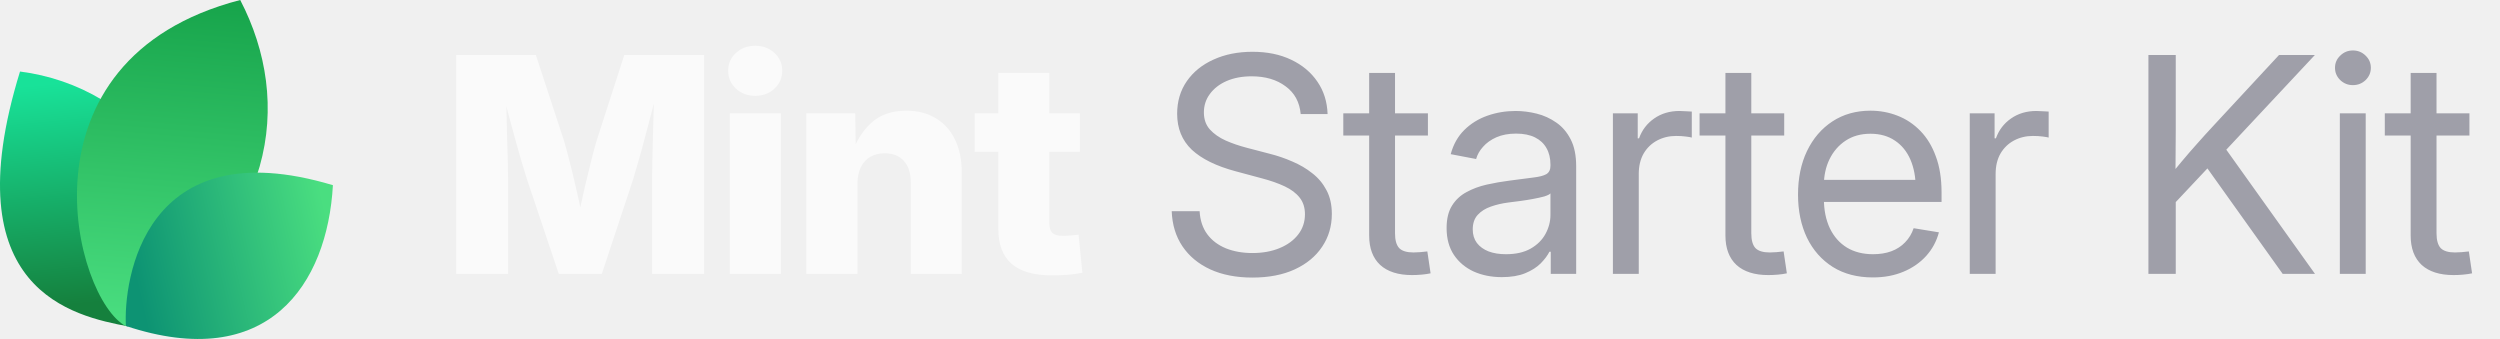
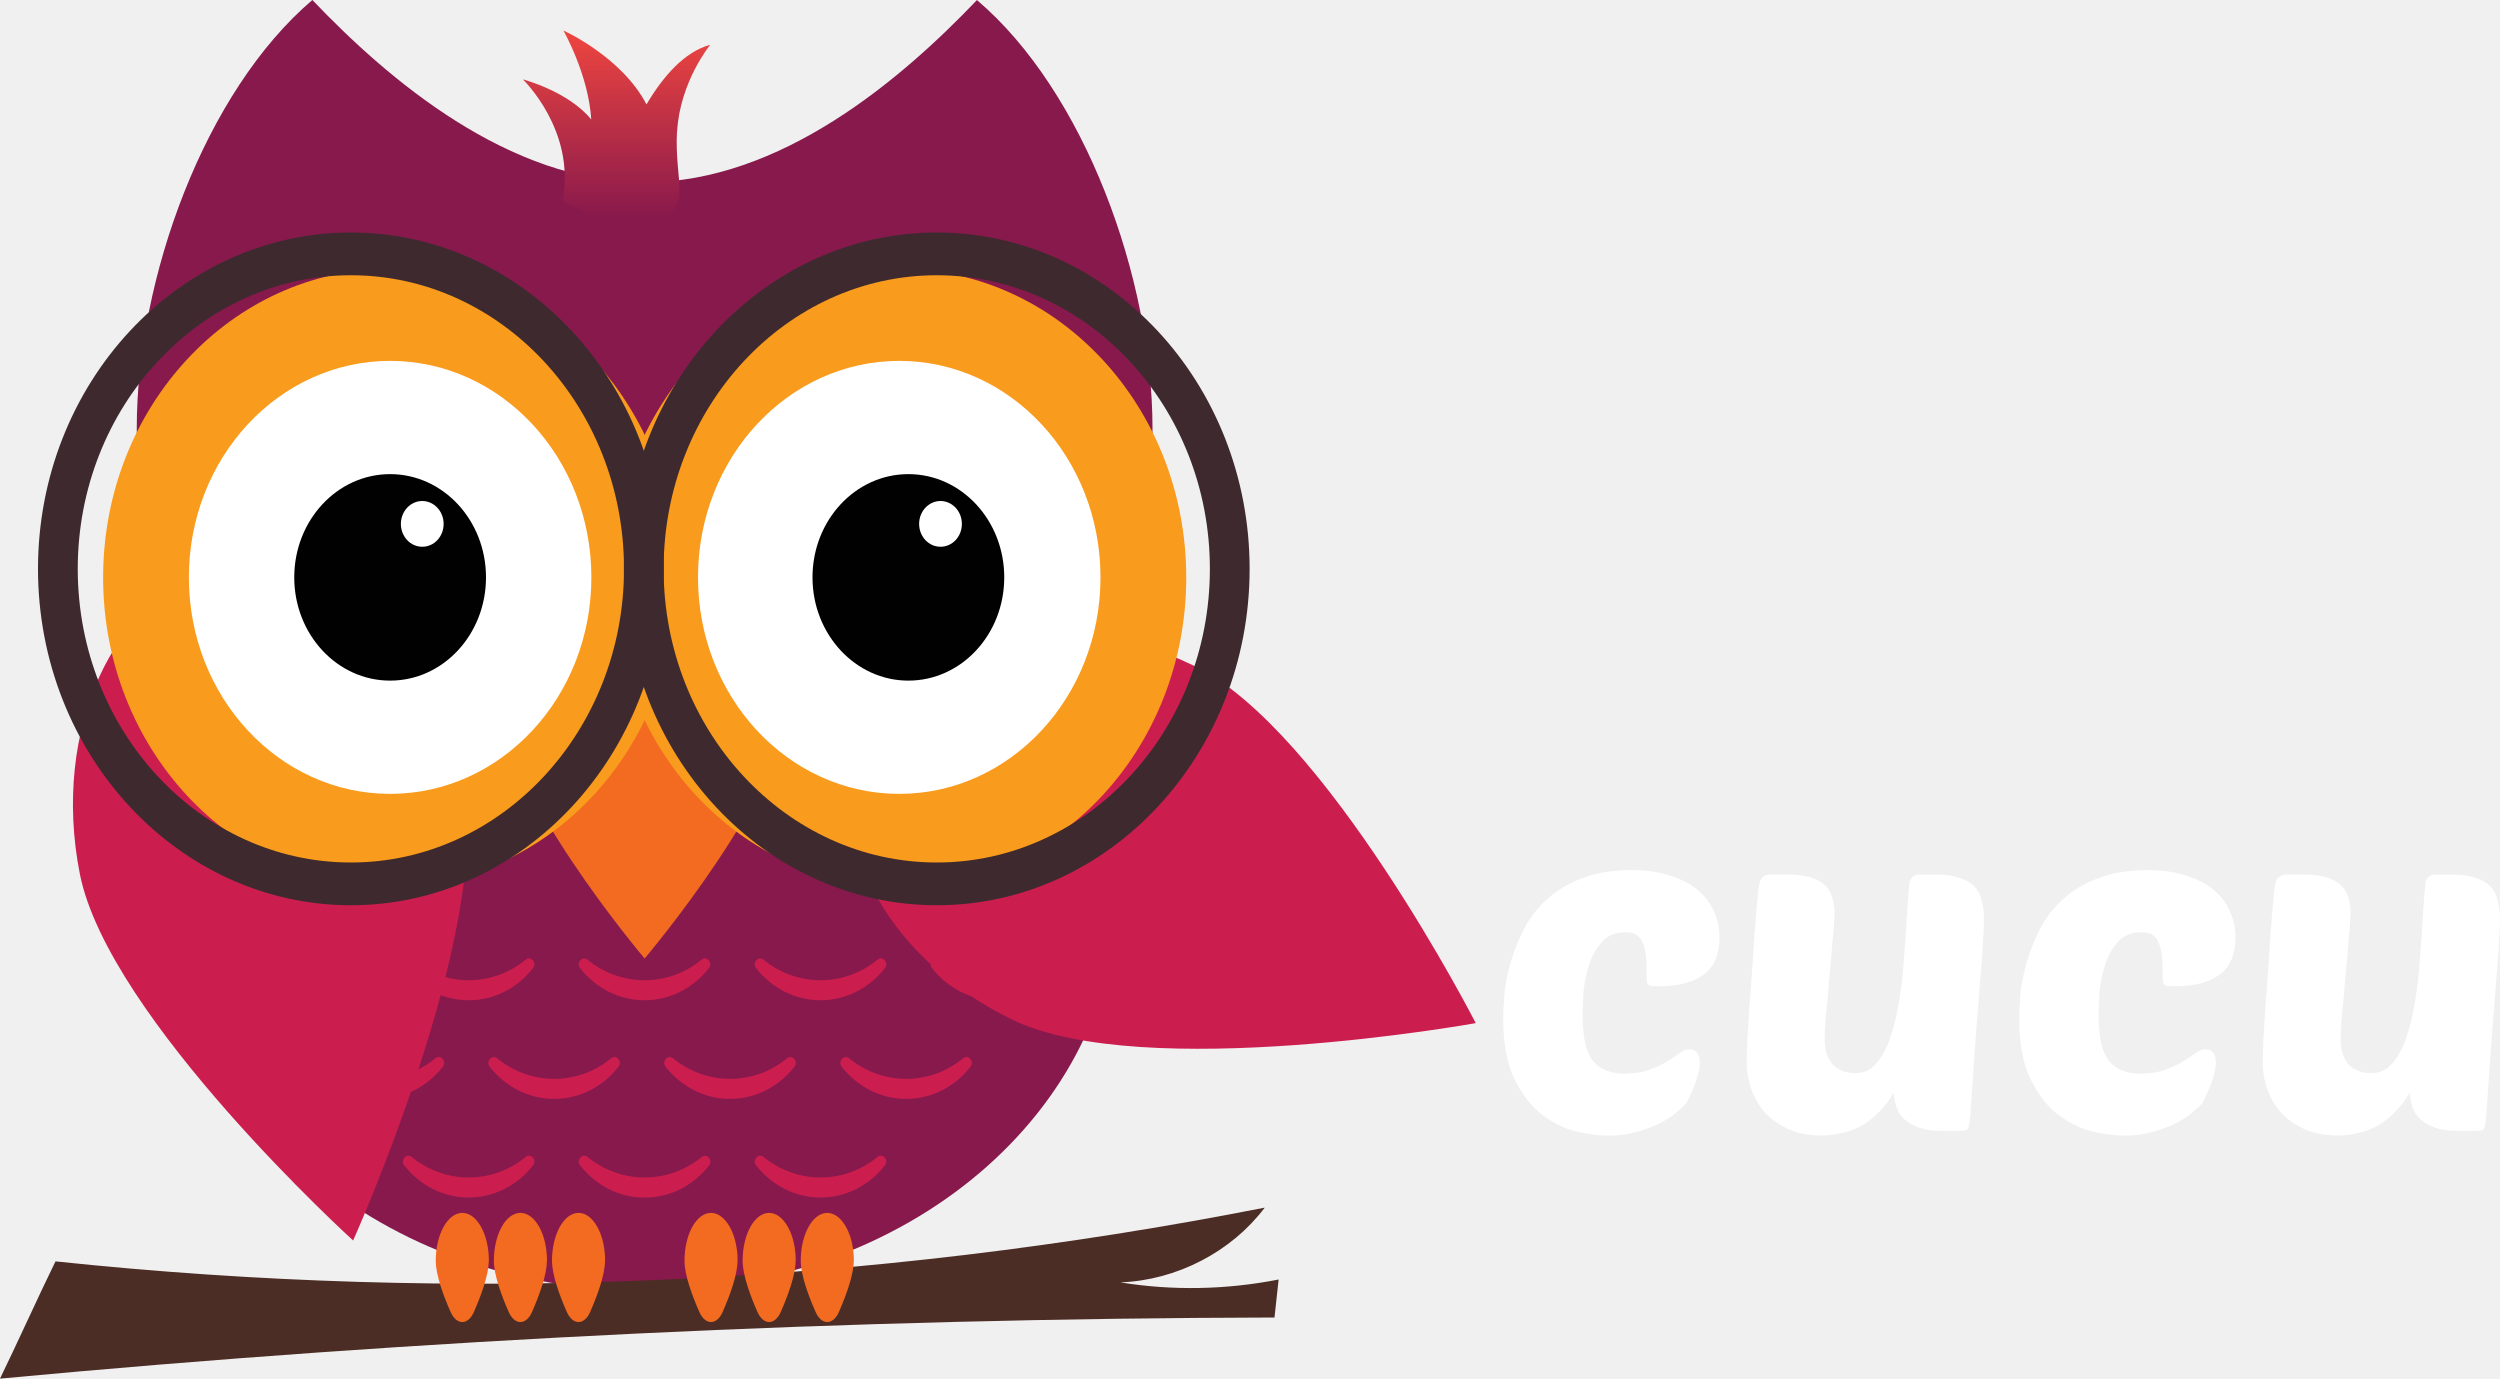
- <svg xmlns="http://www.w3.org/2000/svg" width="177" height="24" viewBox="0 0 177 24" fill="none">
-   <path d="M9.061 23.108C5.268 22.377 -3.391 20.627 1.417 5.064C9.634 6.099 16.973 14.064 9.061 23.108Z" fill="url(#paint0_linear_17557_2145)" />
-   <path d="M8.919 23.094C5.276 21.222 0.784 4.209 17.007 0C20.757 7.193 19.621 16.545 8.919 23.094Z" fill="url(#paint1_linear_17557_2145)" />
-   <path d="M8.914 23.079C8.735 19.882 10.159 9.085 23.57 13.111C23.181 20.123 18.984 26.418 8.914 23.079Z" fill="url(#paint2_linear_17557_2145)" />
-   <path d="M32.301 19.392V3.894H37.938L39.925 9.948C40.036 10.315 40.164 10.787 40.31 11.362C40.462 11.938 40.611 12.552 40.757 13.204C40.91 13.855 41.048 14.483 41.173 15.086C41.305 15.682 41.412 16.192 41.495 16.615H40.695C40.771 16.192 40.871 15.682 40.996 15.086C41.128 14.49 41.267 13.866 41.412 13.214C41.565 12.562 41.714 11.948 41.86 11.373C42.005 10.79 42.133 10.315 42.244 9.948L44.2 3.894H49.848V19.392H46.166V12.704C46.166 12.357 46.173 11.917 46.187 11.383C46.2 10.849 46.214 10.27 46.228 9.646C46.249 9.022 46.266 8.391 46.28 7.753C46.301 7.115 46.311 6.519 46.311 5.964H46.623C46.485 6.561 46.332 7.181 46.166 7.826C45.999 8.471 45.833 9.102 45.666 9.719C45.507 10.336 45.351 10.901 45.198 11.414C45.053 11.928 44.928 12.357 44.824 12.704L42.608 19.392H39.561L37.314 12.704C37.203 12.357 37.072 11.928 36.919 11.414C36.773 10.901 36.614 10.34 36.441 9.729C36.274 9.112 36.104 8.481 35.931 7.836C35.764 7.192 35.608 6.567 35.463 5.964H35.827C35.834 6.512 35.844 7.105 35.858 7.743C35.872 8.374 35.886 9.005 35.9 9.636C35.92 10.26 35.938 10.839 35.952 11.373C35.965 11.907 35.972 12.351 35.972 12.704V19.392H32.301ZM51.668 19.392V8.024H55.288V19.392H51.668ZM53.468 6.786C52.927 6.786 52.473 6.616 52.105 6.276C51.738 5.93 51.554 5.507 51.554 5.007C51.554 4.508 51.738 4.088 52.105 3.749C52.473 3.409 52.927 3.239 53.468 3.239C54.009 3.239 54.463 3.409 54.83 3.749C55.198 4.082 55.382 4.501 55.382 5.007C55.382 5.507 55.198 5.93 54.83 6.276C54.463 6.616 54.009 6.786 53.468 6.786ZM60.708 13.027V19.392H57.088V8.024H60.551L60.593 10.967H60.281C60.593 10.024 61.061 9.268 61.685 8.7C62.309 8.124 63.138 7.836 64.171 7.836C64.975 7.836 65.672 8.017 66.262 8.377C66.851 8.731 67.302 9.234 67.614 9.885C67.933 10.537 68.092 11.307 68.092 12.194V19.392H64.483V12.912C64.483 12.26 64.32 11.754 63.994 11.394C63.675 11.033 63.221 10.853 62.632 10.853C62.25 10.853 61.914 10.936 61.623 11.102C61.332 11.269 61.106 11.515 60.947 11.841C60.787 12.16 60.708 12.555 60.708 13.027ZM76.456 8.024V10.749H69.008V8.024H76.456ZM70.683 5.163H74.292V15.783C74.292 16.102 74.361 16.334 74.5 16.48C74.646 16.625 74.899 16.698 75.259 16.698C75.405 16.698 75.596 16.688 75.831 16.667C76.074 16.646 76.251 16.629 76.362 16.615L76.632 19.309C76.313 19.378 75.963 19.427 75.582 19.455C75.207 19.482 74.836 19.496 74.469 19.496C73.2 19.496 72.25 19.222 71.619 18.674C70.995 18.127 70.683 17.308 70.683 16.22V5.163Z" fill="#FAFAFA" />
-   <path d="M88.667 19.652C87.523 19.652 86.528 19.458 85.682 19.07C84.843 18.681 84.188 18.137 83.716 17.437C83.245 16.736 82.992 15.908 82.957 14.951H84.933C84.968 15.596 85.148 16.14 85.474 16.584C85.8 17.021 86.24 17.354 86.795 17.582C87.35 17.804 87.974 17.915 88.667 17.915C89.388 17.915 90.026 17.801 90.581 17.572C91.143 17.343 91.583 17.024 91.902 16.615C92.228 16.199 92.391 15.717 92.391 15.169C92.391 14.698 92.266 14.306 92.017 13.994C91.767 13.675 91.413 13.408 90.956 13.193C90.498 12.978 89.954 12.787 89.323 12.621L87.502 12.132C86.123 11.765 85.082 11.255 84.382 10.603C83.689 9.944 83.342 9.095 83.342 8.055C83.342 7.174 83.571 6.404 84.028 5.746C84.486 5.087 85.117 4.577 85.921 4.217C86.726 3.849 87.645 3.666 88.678 3.666C89.718 3.666 90.63 3.853 91.413 4.227C92.204 4.602 92.824 5.122 93.275 5.787C93.726 6.446 93.965 7.209 93.993 8.076H92.089C92.013 7.23 91.656 6.574 91.018 6.11C90.387 5.638 89.586 5.403 88.615 5.403C87.95 5.403 87.36 5.513 86.847 5.735C86.341 5.957 85.946 6.262 85.661 6.651C85.377 7.032 85.235 7.469 85.235 7.961C85.235 8.447 85.377 8.849 85.661 9.168C85.946 9.48 86.317 9.74 86.774 9.948C87.232 10.149 87.724 10.319 88.251 10.457L89.884 10.884C90.439 11.023 90.977 11.206 91.496 11.435C92.023 11.657 92.495 11.934 92.911 12.267C93.334 12.593 93.67 12.995 93.92 13.474C94.17 13.945 94.294 14.504 94.294 15.149C94.294 16.015 94.066 16.788 93.608 17.468C93.157 18.148 92.512 18.681 91.673 19.07C90.834 19.458 89.832 19.652 88.667 19.652ZM101.097 8.024V9.594H95.106V8.024H101.097ZM96.937 5.163H98.767V16.521C98.767 17 98.865 17.347 99.059 17.562C99.26 17.77 99.6 17.874 100.078 17.874C100.21 17.874 100.366 17.867 100.546 17.853C100.733 17.832 100.903 17.815 101.056 17.801L101.285 19.351C101.097 19.392 100.886 19.423 100.65 19.444C100.414 19.465 100.189 19.475 99.974 19.475C98.996 19.475 98.244 19.236 97.717 18.758C97.197 18.272 96.937 17.579 96.937 16.677V5.163ZM106.33 19.621C105.595 19.621 104.932 19.489 104.343 19.226C103.754 18.955 103.285 18.564 102.939 18.05C102.592 17.53 102.419 16.896 102.419 16.147C102.419 15.495 102.547 14.965 102.804 14.556C103.06 14.146 103.403 13.828 103.833 13.599C104.263 13.363 104.742 13.186 105.269 13.068C105.796 12.95 106.333 12.857 106.881 12.787C107.574 12.69 108.132 12.617 108.555 12.569C108.978 12.52 109.287 12.441 109.481 12.33C109.675 12.212 109.772 12.014 109.772 11.737V11.654C109.772 11.203 109.679 10.815 109.492 10.489C109.311 10.163 109.041 9.91 108.68 9.729C108.32 9.549 107.872 9.459 107.338 9.459C106.805 9.459 106.34 9.546 105.945 9.719C105.556 9.892 105.241 10.118 104.998 10.395C104.755 10.665 104.593 10.953 104.509 11.258L102.71 10.915C102.897 10.222 103.22 9.65 103.677 9.199C104.135 8.748 104.679 8.412 105.31 8.19C105.941 7.968 106.607 7.857 107.307 7.857C107.8 7.857 108.295 7.92 108.795 8.044C109.301 8.169 109.765 8.381 110.188 8.679C110.611 8.97 110.951 9.369 111.208 9.875C111.464 10.374 111.593 11.005 111.593 11.768V19.392H109.793V17.822H109.7C109.568 18.085 109.363 18.359 109.086 18.643C108.809 18.921 108.444 19.153 107.994 19.34C107.543 19.527 106.988 19.621 106.33 19.621ZM106.621 17.998C107.321 17.998 107.904 17.867 108.368 17.603C108.84 17.333 109.19 16.986 109.419 16.563C109.654 16.133 109.772 15.682 109.772 15.211V13.692C109.703 13.769 109.554 13.841 109.325 13.911C109.096 13.973 108.829 14.032 108.524 14.088C108.226 14.143 107.921 14.192 107.609 14.233C107.304 14.275 107.033 14.309 106.798 14.337C106.354 14.393 105.938 14.49 105.549 14.628C105.168 14.76 104.86 14.954 104.624 15.211C104.388 15.467 104.27 15.811 104.27 16.241C104.27 16.615 104.367 16.934 104.561 17.198C104.762 17.461 105.04 17.662 105.393 17.801C105.747 17.933 106.156 17.998 106.621 17.998ZM114.193 19.392V8.024H115.951V9.792H116.045C116.253 9.209 116.61 8.741 117.116 8.388C117.622 8.034 118.219 7.857 118.905 7.857C119.058 7.857 119.217 7.864 119.384 7.878C119.55 7.885 119.682 7.892 119.779 7.899V9.74C119.716 9.719 119.578 9.695 119.363 9.667C119.155 9.639 118.922 9.625 118.666 9.625C118.174 9.625 117.726 9.733 117.324 9.948C116.922 10.163 116.603 10.471 116.367 10.874C116.138 11.276 116.024 11.758 116.024 12.319V19.392H114.193ZM126.322 8.024V9.594H120.33V8.024H126.322ZM122.161 5.163H123.992V16.521C123.992 17 124.089 17.347 124.283 17.562C124.484 17.77 124.824 17.874 125.302 17.874C125.434 17.874 125.59 17.867 125.77 17.853C125.958 17.832 126.127 17.815 126.28 17.801L126.509 19.351C126.322 19.392 126.11 19.423 125.874 19.444C125.639 19.465 125.413 19.475 125.198 19.475C124.221 19.475 123.468 19.236 122.941 18.758C122.421 18.272 122.161 17.579 122.161 16.677V5.163ZM132.604 19.642C131.502 19.642 130.555 19.396 129.765 18.903C128.974 18.404 128.364 17.714 127.934 16.834C127.511 15.946 127.3 14.927 127.3 13.775C127.3 12.611 127.511 11.584 127.934 10.697C128.364 9.802 128.964 9.102 129.734 8.596C130.51 8.089 131.408 7.836 132.428 7.836C133.1 7.836 133.738 7.954 134.341 8.19C134.952 8.426 135.489 8.783 135.954 9.261C136.425 9.74 136.793 10.343 137.056 11.071C137.327 11.792 137.462 12.645 137.462 13.63V14.296H128.433V12.735H136.463L135.631 13.297C135.631 12.541 135.506 11.876 135.257 11.3C135.007 10.725 134.643 10.277 134.165 9.958C133.686 9.632 133.107 9.469 132.428 9.469C131.748 9.469 131.162 9.632 130.67 9.958C130.177 10.284 129.796 10.725 129.526 11.279C129.262 11.827 129.13 12.441 129.13 13.12V14.046C129.13 14.864 129.273 15.572 129.557 16.168C129.841 16.757 130.243 17.211 130.763 17.53C131.283 17.842 131.901 17.998 132.615 17.998C133.093 17.998 133.523 17.929 133.905 17.79C134.293 17.645 134.619 17.433 134.882 17.156C135.153 16.879 135.354 16.546 135.486 16.157L137.275 16.449C137.108 17.08 136.81 17.634 136.38 18.113C135.95 18.591 135.413 18.966 134.768 19.236C134.123 19.507 133.402 19.642 132.604 19.642ZM139.459 19.392V8.024H141.217V9.792H141.311C141.519 9.209 141.876 8.741 142.382 8.388C142.888 8.034 143.485 7.857 144.171 7.857C144.324 7.857 144.483 7.864 144.649 7.878C144.816 7.885 144.948 7.892 145.045 7.899V9.74C144.982 9.719 144.844 9.695 144.629 9.667C144.421 9.639 144.188 9.625 143.932 9.625C143.439 9.625 142.992 9.733 142.59 9.948C142.188 10.163 141.869 10.471 141.633 10.874C141.404 11.276 141.29 11.758 141.29 12.319V19.392H139.459ZM153.429 14.961V12.715C153.783 12.257 154.136 11.82 154.49 11.404C154.844 10.981 155.204 10.565 155.572 10.156C155.939 9.74 156.314 9.327 156.695 8.918L161.355 3.894H163.893L157.277 10.967H157.184L153.429 14.961ZM152.108 19.392V3.894H154.043V9.241L154.022 12.559L154.043 13.505V19.392H152.108ZM161.615 19.392L155.967 11.477L157.173 9.969L163.903 19.392H161.615ZM165.661 19.392V8.024H167.492V19.392H165.661ZM166.587 6.027C166.24 6.027 165.942 5.909 165.692 5.673C165.443 5.43 165.318 5.139 165.318 4.799C165.318 4.459 165.443 4.172 165.692 3.936C165.942 3.693 166.24 3.572 166.587 3.572C166.934 3.572 167.232 3.693 167.482 3.936C167.731 4.172 167.856 4.459 167.856 4.799C167.856 5.139 167.731 5.43 167.482 5.673C167.232 5.909 166.934 6.027 166.587 6.027ZM174.836 8.024V9.594H168.844V8.024H174.836ZM170.675 5.163H172.506V16.521C172.506 17 172.603 17.347 172.797 17.562C172.998 17.77 173.338 17.874 173.816 17.874C173.948 17.874 174.104 17.867 174.284 17.853C174.472 17.832 174.641 17.815 174.794 17.801L175.023 19.351C174.836 19.392 174.624 19.423 174.388 19.444C174.153 19.465 173.927 19.475 173.712 19.475C172.735 19.475 171.982 19.236 171.455 18.758C170.935 18.272 170.675 17.579 170.675 16.677V5.163Z" fill="#9F9FA9" />
+ <svg xmlns="http://www.w3.org/2000/svg" id="Layer_1" data-name="Layer 1" viewBox="0 0 200 110.29">
  <defs>
-     <linearGradient id="paint0_linear_17557_2145" x1="3.776" y1="5.916" x2="5.232" y2="21.559" gradientUnits="userSpaceOnUse">
-       <stop stop-color="#18E299" />
-       <stop offset="1" stop-color="#15803D" />
-     </linearGradient>
-     <linearGradient id="paint1_linear_17557_2145" x1="12.171" y1="-0.718" x2="10.19" y2="22.983" gradientUnits="userSpaceOnUse">
-       <stop stop-color="#16A34A" />
-       <stop offset="1" stop-color="#4ADE80" />
-     </linearGradient>
-     <linearGradient id="paint2_linear_17557_2145" x1="23.133" y1="15.353" x2="9.338" y2="18.52" gradientUnits="userSpaceOnUse">
-       <stop stop-color="#4ADE80" />
-       <stop offset="1" stop-color="#0D9373" />
+     <style>
+       .cls-1 {
+         fill: #88194c;
+       }
+ 
+       .cls-1, .cls-2, .cls-3, .cls-4, .cls-5, .cls-6, .cls-7, .cls-8, .cls-9 {
+         stroke-width: 0px;
+       }
+ 
+       .cls-2 {
+         fill: url(#linear-gradient);
+       }
+ 
+       .cls-3 {
+         fill: #4b2d25;
+       }
+ 
+       .cls-4 {
+         fill: #010101;
+       }
+ 
+       .cls-5 {
+         fill: #3e2a2e;
+       }
+ 
+       .cls-6 {
+         fill: #f36b21;
+       }
+ 
+       .cls-7 {
+         fill: #f99b1c;
+       }
+ 
+       .cls-8 {
+         fill: #fff;
+       }
+ 
+       .cls-9 {
+         fill: #cc1e4e;
+       }
+     </style>
+     <linearGradient id="linear-gradient" x1="49.32" y1="95.34" x2="49.32" y2="110.34" gradientTransform="translate(0 112.78) scale(1 -1)" gradientUnits="userSpaceOnUse">
+       <stop offset="0" stop-color="#88194c" />
+       <stop offset="1" stop-color="#ef463f" />
    </linearGradient>
  </defs>
+   <path class="cls-1" d="M78.16,0c-6.06,6.35-15.71,14.59-26.59,14.59S31.05,6.36,24.99,0c-8.6,7.32-14.05,22.24-14.05,34.29,0,22.03,18.19,39.89,40.62,39.89s40.64-17.86,40.64-39.89c0-12.05-5.44-26.98-14.05-34.29Z" />
+   <path class="cls-1" d="M51.57,103.25c20.9,0,37.84-14.35,37.84-32.05s-16.94-32.05-37.84-32.05S13.73,53.5,13.73,71.2s16.94,32.05,37.84,32.05Z" />
+   <path class="cls-3" d="M0,110.29c33.88-3.17,67.91-4.81,101.96-4.89.11-1.01.22-2.03.33-3.04-4.16.82-8.48.91-12.66.23,4.51-.17,8.89-2.45,11.55-5.98-31.77,6.25-64.53,7.7-96.74,4.3-1.29,2.62-3.16,6.76-4.44,9.38Z" />
+   <path class="cls-6" d="M39.1,100.86c0,1.14-.62,2.79-1.18,4.08-.48,1.1-1.4,1.1-1.88,0-.57-1.29-1.18-2.94-1.18-4.08,0-2.11.95-3.83,2.13-3.83,1.17.01,2.12,1.72,2.12,3.83Z" />
+   <path class="cls-6" d="M43.75,100.86c0,1.14-.62,2.79-1.18,4.08-.48,1.1-1.4,1.1-1.88,0-.57-1.29-1.18-2.94-1.18-4.08,0-2.11.95-3.83,2.13-3.83,1.17.01,2.12,1.72,2.12,3.83Z" />
+   <path class="cls-6" d="M48.4,100.86c0,1.14-.62,2.79-1.18,4.08-.48,1.1-1.4,1.1-1.88,0-.57-1.29-1.18-2.94-1.18-4.08,0-2.11.95-3.83,2.13-3.83,1.17.01,2.12,1.72,2.12,3.83Z" />
+   <path class="cls-6" d="M59,100.86c0,1.14-.62,2.79-1.18,4.08-.48,1.1-1.4,1.1-1.88,0-.57-1.29-1.18-2.94-1.18-4.08,0-2.11.95-3.83,2.12-3.83,1.17.01,2.13,1.72,2.13,3.83Z" />
+   <path class="cls-6" d="M63.65,100.86c0,1.14-.62,2.79-1.18,4.08-.48,1.1-1.4,1.1-1.88,0-.57-1.29-1.18-2.94-1.18-4.08,0-2.11.95-3.83,2.12-3.83,1.17.01,2.13,1.72,2.13,3.83Z" />
+   <path class="cls-6" d="M68.3,100.86c0,1.14-.62,2.79-1.18,4.08-.48,1.1-1.4,1.1-1.88,0-.57-1.29-1.18-2.94-1.18-4.08,0-2.11.95-3.83,2.12-3.83,1.17.01,2.13,1.72,2.13,3.83Z" />
+   <path class="cls-9" d="M79.72,78.42c-1.72,0-3.31-.62-4.58-1.65-.4-.32-.91.27-.59.67,1.24,1.58,3.09,2.58,5.16,2.58s3.93-1,5.16-2.58c.32-.42-.18-1-.59-.67-1.25,1.03-2.84,1.65-4.56,1.65Z" />
+   <path class="cls-9" d="M65.65,78.42c-1.72,0-3.31-.62-4.58-1.65-.4-.32-.91.27-.59.67,1.24,1.58,3.09,2.58,5.16,2.58s3.93-1,5.16-2.58c.32-.42-.18-1-.59-.67-1.26,1.03-2.85,1.65-4.56,1.65Z" />
+   <path class="cls-9" d="M51.57,78.42c-1.72,0-3.31-.62-4.58-1.65-.4-.32-.91.27-.59.67,1.24,1.58,3.09,2.58,5.16,2.58s3.93-1,5.16-2.58c.32-.42-.18-1-.59-.67-1.25,1.03-2.84,1.65-4.56,1.65Z" />
+   <path class="cls-9" d="M23.43,78.42c-1.72,0-3.31-.62-4.58-1.65-.4-.32-.91.27-.59.67,1.24,1.58,3.09,2.58,5.16,2.58s3.93-1,5.16-2.58c.32-.42-.18-1-.59-.67-1.26,1.03-2.84,1.65-4.56,1.65Z" />
+   <path class="cls-9" d="M37.5,78.42c-1.72,0-3.31-.62-4.58-1.65-.4-.32-.91.27-.59.67,1.24,1.58,3.09,2.58,5.16,2.58s3.93-1,5.16-2.58c.32-.42-.18-1-.59-.67-1.25,1.03-2.84,1.65-4.56,1.65Z" />
+   <path class="cls-9" d="M65.65,94.2c-1.72,0-3.31-.62-4.58-1.65-.4-.32-.91.27-.59.67,1.24,1.58,3.09,2.58,5.16,2.58s3.93-1,5.16-2.58c.32-.42-.18-1-.59-.67-1.26,1.03-2.85,1.65-4.56,1.65Z" />
+   <path class="cls-9" d="M51.57,94.2c-1.72,0-3.31-.62-4.58-1.65-.4-.32-.91.27-.59.67,1.25,1.59,3.1,2.59,5.17,2.59s3.93-1,5.16-2.58c.32-.42-.18-1-.59-.67-1.26,1.02-2.85,1.64-4.57,1.64Z" />
+   <path class="cls-9" d="M37.5,94.2c-1.72,0-3.31-.62-4.58-1.65-.4-.32-.91.27-.59.67,1.24,1.58,3.09,2.58,5.16,2.58s3.93-1,5.16-2.58c.32-.42-.18-1-.59-.67-1.25,1.03-2.84,1.65-4.56,1.65Z" />
+   <path class="cls-9" d="M72.5,86.31c-1.72,0-3.31-.62-4.58-1.65-.4-.33-.91.27-.59.67,1.24,1.58,3.09,2.58,5.16,2.58s3.93-1,5.16-2.58c.32-.42-.18-1-.59-.67-1.26,1.03-2.85,1.65-4.56,1.65Z" />
+   <path class="cls-9" d="M58.41,86.31c-1.72,0-3.31-.62-4.58-1.65-.4-.33-.91.27-.59.67,1.24,1.58,3.09,2.58,5.16,2.58s3.93-1,5.16-2.58c.32-.42-.18-1-.59-.67-1.25,1.03-2.84,1.65-4.56,1.65Z" />
+   <path class="cls-9" d="M44.34,86.31c-1.72,0-3.31-.62-4.58-1.65-.4-.33-.91.27-.59.67,1.24,1.58,3.09,2.58,5.16,2.58s3.93-1,5.16-2.58c.32-.42-.18-1-.59-.67-1.25,1.03-2.84,1.65-4.56,1.65Z" />
+   <path class="cls-9" d="M30.28,86.31c-1.72,0-3.31-.62-4.58-1.65-.4-.33-.91.27-.59.67,1.24,1.58,3.09,2.58,5.16,2.58s3.93-1,5.16-2.58c.32-.42-.18-1-.59-.67-1.26,1.03-2.85,1.65-4.56,1.65Z" />
+   <path class="cls-9" d="M37.08,62.89c2.29,11.54-8.83,36.35-8.83,36.35,0,0-19.56-17.77-21.86-29.31-2.29-11.54,2.72-22.47,11.2-24.41,8.48-1.95,17.21,5.83,19.49,17.37Z" />
+   <path class="cls-9" d="M95.55,53.27c10.47,5.07,22.51,28.58,22.51,28.58,0,0-26.6,4.8-37.08-.28-10.47-5.08-15.7-15.52-11.68-23.33,4.02-7.82,15.77-10.05,26.24-4.97Z" />
+   <path class="cls-6" d="M63.26,55.44c0,7.47-11.69,21.24-11.69,21.24,0,0-11.68-13.77-11.68-21.24s5.23-13.53,11.68-13.53,11.69,6.06,11.69,13.53Z" />
+   <path class="cls-7" d="M31.21,70.89c12.68,0,22.96-11.05,22.96-24.69s-10.28-24.69-22.96-24.69-22.96,11.05-22.96,24.69,10.28,24.69,22.96,24.69Z" />
+   <path class="cls-8" d="M31.21,63.51c8.89,0,16.1-7.75,16.1-17.32s-7.21-17.32-16.1-17.32-16.1,7.75-16.1,17.32,7.21,17.32,16.1,17.32Z" />
+   <path class="cls-4" d="M31.21,54.45c4.24,0,7.67-3.7,7.67-8.26s-3.43-8.26-7.67-8.26-7.67,3.7-7.67,8.26,3.43,8.26,7.67,8.26Z" />
+   <path class="cls-8" d="M35.49,41.91c0-1.01-.77-1.83-1.71-1.83s-1.71.82-1.71,1.83.76,1.83,1.71,1.83,1.71-.81,1.71-1.83Z" />
+   <path class="cls-7" d="M71.94,70.89c12.68,0,22.96-11.05,22.96-24.69s-10.28-24.69-22.96-24.69-22.96,11.05-22.96,24.69,10.28,24.69,22.96,24.69Z" />
+   <path class="cls-8" d="M71.94,63.51c8.89,0,16.1-7.75,16.1-17.32s-7.21-17.32-16.1-17.32-16.1,7.75-16.1,17.32,7.21,17.32,16.1,17.32Z" />
+   <path class="cls-4" d="M72.67,54.45c4.24,0,7.67-3.7,7.67-8.26s-3.43-8.26-7.67-8.26-7.67,3.7-7.67,8.26,3.44,8.26,7.67,8.26Z" />
+   <path class="cls-8" d="M76.95,41.91c0-1.01-.77-1.83-1.71-1.83s-1.71.82-1.71,1.83.76,1.83,1.71,1.83,1.71-.81,1.71-1.83Z" />
+   <path class="cls-2" d="M54.17,10.51c.23-3.99,2.65-6.93,2.65-6.93-2.06.56-3.77,2.52-5.1,4.77-2-3.83-6.65-5.91-6.65-5.91,0,0,2.01,3.51,2.23,7.12-1.83-2.26-5.47-3.21-5.47-3.21,0,0,4.24,4.08,3.18,9.62,0,0,.49.62,1.14.59.88.88,3.01.85,4.03.77.64.13,1.46.17,2.43.03,2.84-.43,1.32-2.86,1.55-6.85Z" />
+   <path class="cls-5" d="M74.94,72.42c-13.81,0-25.03-12.08-25.03-26.91s11.23-26.91,25.03-26.91,25.03,12.08,25.03,26.91-11.22,26.91-25.03,26.91ZM74.94,22.02c-12.05,0-21.85,10.54-21.85,23.49s9.8,23.49,21.85,23.49,21.85-10.54,21.85-23.49-9.8-23.49-21.85-23.49Z" />
+   <path class="cls-5" d="M28.07,72.42c-13.81,0-25.03-12.08-25.03-26.91s11.23-26.91,25.03-26.91,25.03,12.08,25.03,26.91-11.23,26.91-25.03,26.91ZM28.07,22.02c-12.05,0-21.85,10.54-21.85,23.49s9.8,23.49,21.85,23.49,21.85-10.54,21.85-23.49-9.8-23.49-21.85-23.49Z" />
+   <path class="cls-8" d="M130.09,85.88c.72,0,1.34-.1,1.86-.3.55-.2,1.02-.42,1.42-.67.4-.25.73-.47,1.01-.67.27-.2.52-.3.75-.3.57,0,.86.37.86,1.12,0,.17-.04.42-.11.75-.07.3-.17.62-.3.97-.12.32-.26.63-.41.93-.12.3-.25.52-.37.67-.12.12-.35.32-.67.6-.3.27-.71.55-1.23.82-.52.27-1.13.51-1.83.71-.7.22-1.47.34-2.31.34-.94,0-1.93-.14-2.95-.41-.99-.3-1.9-.8-2.72-1.49-.82-.72-1.5-1.68-2.05-2.87-.52-1.22-.78-2.73-.78-4.55,0-.65.04-1.38.11-2.2.1-.85.29-1.7.56-2.57.27-.89.63-1.76,1.08-2.61.47-.87,1.09-1.64,1.86-2.31s1.69-1.21,2.76-1.6c1.09-.42,2.39-.63,3.88-.63,1.22,0,2.26.15,3.13.45.89.27,1.63.66,2.2,1.16.57.47.99,1.03,1.27,1.68.3.65.45,1.34.45,2.09,0,1.34-.42,2.34-1.27,2.98-.85.62-2.04.93-3.58.93-.37,0-.63-.02-.78-.07-.12-.07-.19-.22-.19-.45,0-.6-.01-1.13-.04-1.6-.02-.47-.1-.87-.22-1.19-.1-.32-.26-.57-.48-.75s-.55-.26-.97-.26c-.77,0-1.39.25-1.86.75-.45.5-.8,1.11-1.04,1.83-.22.7-.37,1.42-.45,2.16-.05.75-.07,1.37-.07,1.86,0,1.76.27,2.99.82,3.69.57.7,1.47,1.04,2.68,1.04ZM146.75,73.13c0,.52-.05,1.26-.15,2.2-.07.94-.16,1.93-.26,2.95-.07,1.02-.16,1.98-.26,2.87-.07.89-.11,1.54-.11,1.94,0,.87.21,1.55.63,2.05.45.47,1.06.71,1.83.71.67,0,1.23-.26,1.68-.78.47-.55.85-1.24,1.12-2.09.3-.87.53-1.85.71-2.95s.3-2.2.37-3.32c.1-1.12.17-2.2.22-3.24.07-1.07.15-1.99.22-2.76.02-.2.1-.37.22-.52.12-.15.32-.22.6-.22h1.34c.77,0,1.39.09,1.86.26.5.15.88.37,1.16.67.3.3.5.67.6,1.12.12.42.19.92.19,1.49,0,.37-.02.91-.07,1.6-.02.67-.09,1.62-.19,2.83-.1,1.19-.22,2.72-.37,4.59-.12,1.84-.29,4.13-.48,6.86-.05.52-.11.83-.19.93-.05.1-.25.15-.6.15h-1.45c-.75,0-1.37-.09-1.86-.26-.47-.17-.86-.4-1.16-.67-.3-.27-.51-.6-.63-.97-.12-.37-.2-.76-.22-1.16-.37.65-.8,1.19-1.27,1.64-.45.45-.92.81-1.42,1.08-.5.25-1.01.42-1.53.52-.52.12-1.03.19-1.53.19-.94,0-1.79-.15-2.54-.45-.75-.32-1.38-.75-1.9-1.27-.5-.52-.88-1.14-1.16-1.86-.27-.72-.41-1.49-.41-2.31,0-.32.01-.85.04-1.57.05-.75.1-1.58.15-2.5.07-.92.15-1.89.22-2.91.07-1.04.14-2.03.19-2.95.07-.92.14-1.73.19-2.42.07-.7.12-1.19.15-1.49.05-.45.15-.75.3-.89.15-.17.4-.26.75-.26h1.19c.77,0,1.4.07,1.9.22s.88.36,1.16.63c.3.27.5.61.6,1.01.12.37.19.81.19,1.3ZM171.37,85.88c.72,0,1.34-.1,1.86-.3.55-.2,1.02-.42,1.42-.67.4-.25.73-.47,1.01-.67.27-.2.52-.3.75-.3.57,0,.86.37.86,1.12,0,.17-.04.42-.11.75-.07.3-.17.62-.3.97-.12.32-.26.63-.41.93-.12.3-.25.52-.37.67-.12.12-.35.32-.67.6-.3.27-.71.55-1.23.82s-1.13.51-1.83.71c-.7.22-1.47.34-2.31.34-.94,0-1.93-.14-2.95-.41-.99-.3-1.9-.8-2.72-1.49-.82-.72-1.5-1.68-2.05-2.87-.52-1.22-.78-2.73-.78-4.55,0-.65.04-1.38.11-2.2.1-.85.29-1.7.56-2.57.27-.89.63-1.76,1.08-2.61.47-.87,1.09-1.64,1.86-2.31.77-.67,1.69-1.21,2.76-1.6,1.09-.42,2.39-.63,3.88-.63,1.22,0,2.26.15,3.13.45.89.27,1.63.66,2.2,1.16.57.47.99,1.03,1.27,1.68.3.65.45,1.34.45,2.09,0,1.34-.42,2.34-1.27,2.98-.85.62-2.04.93-3.58.93-.37,0-.63-.02-.78-.07-.12-.07-.19-.22-.19-.45,0-.6-.01-1.13-.04-1.6-.02-.47-.1-.87-.22-1.19-.1-.32-.26-.57-.48-.75-.22-.17-.55-.26-.97-.26-.77,0-1.39.25-1.86.75-.45.5-.8,1.11-1.04,1.83-.22.7-.37,1.42-.45,2.16-.05.75-.07,1.37-.07,1.86,0,1.76.27,2.99.82,3.69.57.7,1.47,1.04,2.68,1.04ZM188.03,73.13c0,.52-.05,1.26-.15,2.2-.07.94-.16,1.93-.26,2.95-.07,1.02-.16,1.98-.26,2.87-.07.89-.11,1.54-.11,1.94,0,.87.21,1.55.63,2.05.45.47,1.06.71,1.83.71.67,0,1.23-.26,1.68-.78.47-.55.85-1.24,1.12-2.09.3-.87.53-1.85.71-2.95s.3-2.2.37-3.32c.1-1.12.17-2.2.22-3.24.07-1.07.15-1.99.22-2.76.02-.2.1-.37.22-.52.12-.15.32-.22.6-.22h1.34c.77,0,1.39.09,1.86.26.5.15.88.37,1.16.67.3.3.5.67.6,1.12.12.42.19.92.19,1.49,0,.37-.02.91-.07,1.6-.02.67-.09,1.62-.19,2.83-.1,1.19-.22,2.72-.37,4.59-.12,1.84-.29,4.13-.48,6.86-.05.52-.11.83-.19.93-.05.1-.25.15-.6.15h-1.45c-.75,0-1.37-.09-1.86-.26-.47-.17-.86-.4-1.16-.67-.3-.27-.51-.6-.63-.97-.12-.37-.2-.76-.22-1.16-.37.65-.8,1.19-1.27,1.64-.45.45-.92.81-1.42,1.08-.5.25-1.01.42-1.53.52-.52.12-1.03.19-1.53.19-.94,0-1.79-.15-2.54-.45-.75-.32-1.38-.75-1.9-1.27-.5-.52-.88-1.14-1.16-1.86-.27-.72-.41-1.49-.41-2.31,0-.32.01-.85.04-1.57.05-.75.1-1.58.15-2.5.07-.92.15-1.89.22-2.91.07-1.04.14-2.03.19-2.95.07-.92.14-1.73.19-2.42.07-.7.12-1.19.15-1.49.05-.45.15-.75.3-.89.15-.17.4-.26.75-.26h1.19c.77,0,1.4.07,1.9.22s.88.36,1.16.63c.3.27.5.61.6,1.01.12.37.19.81.19,1.3Z" />
</svg>
